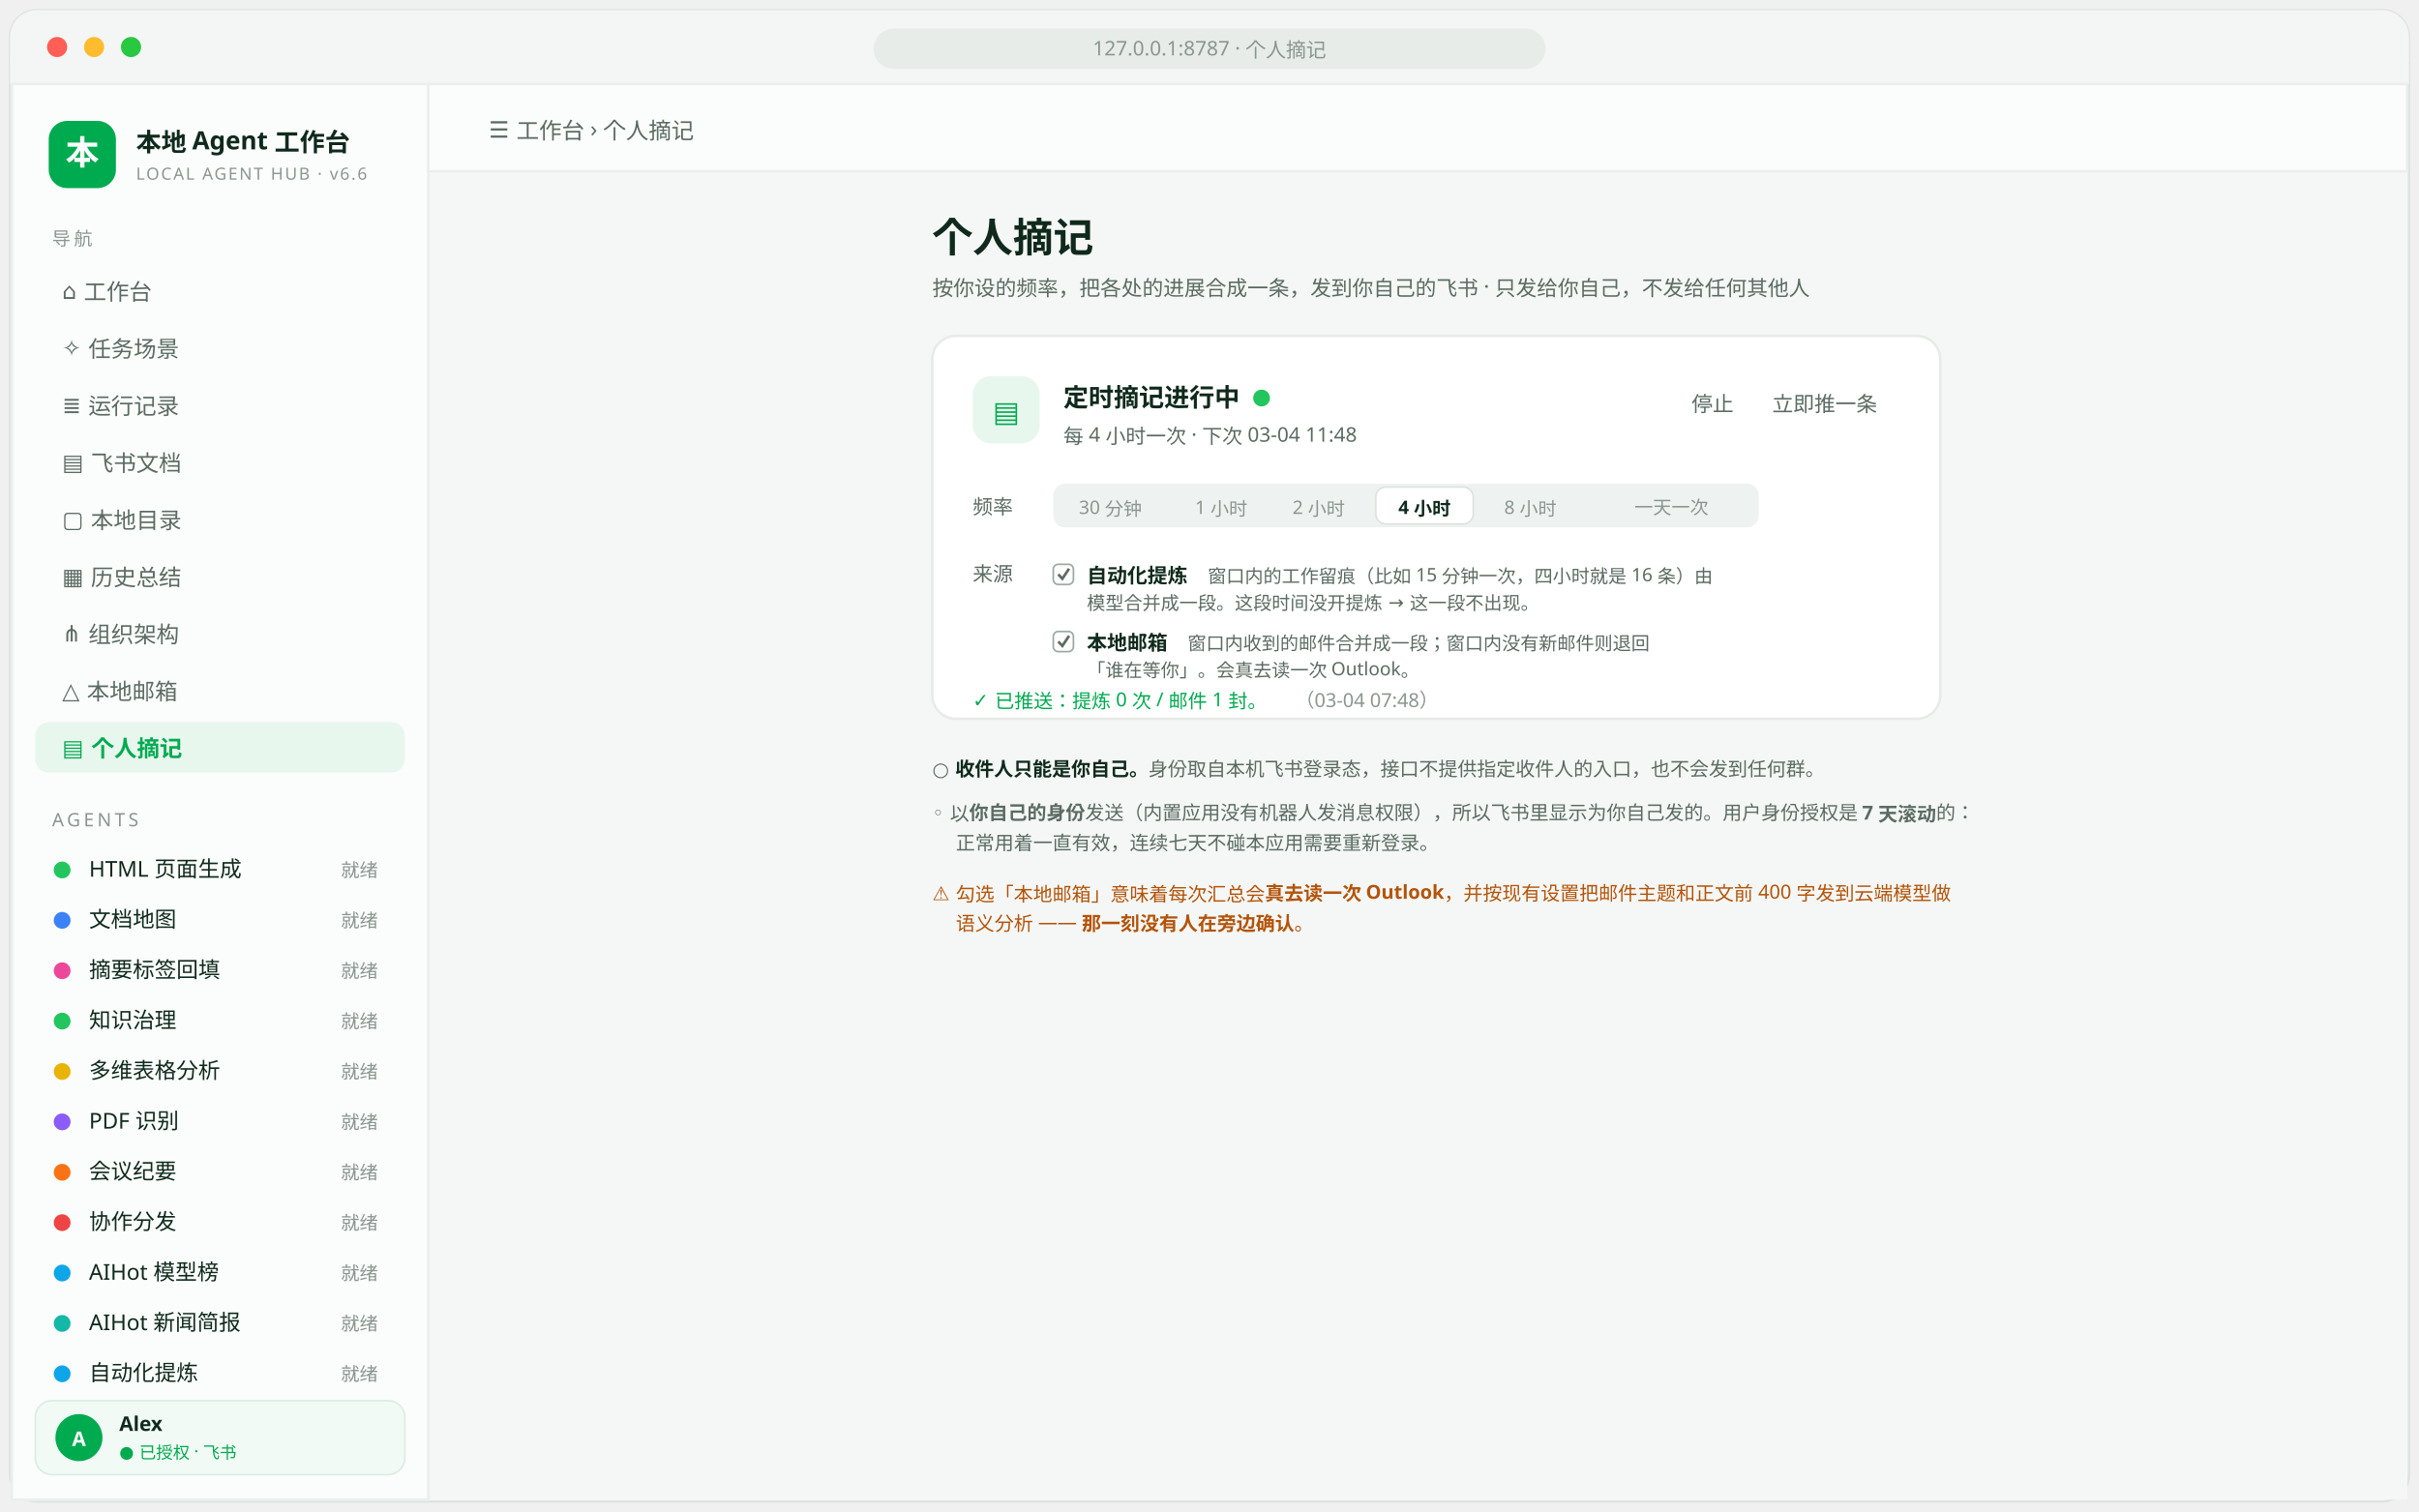
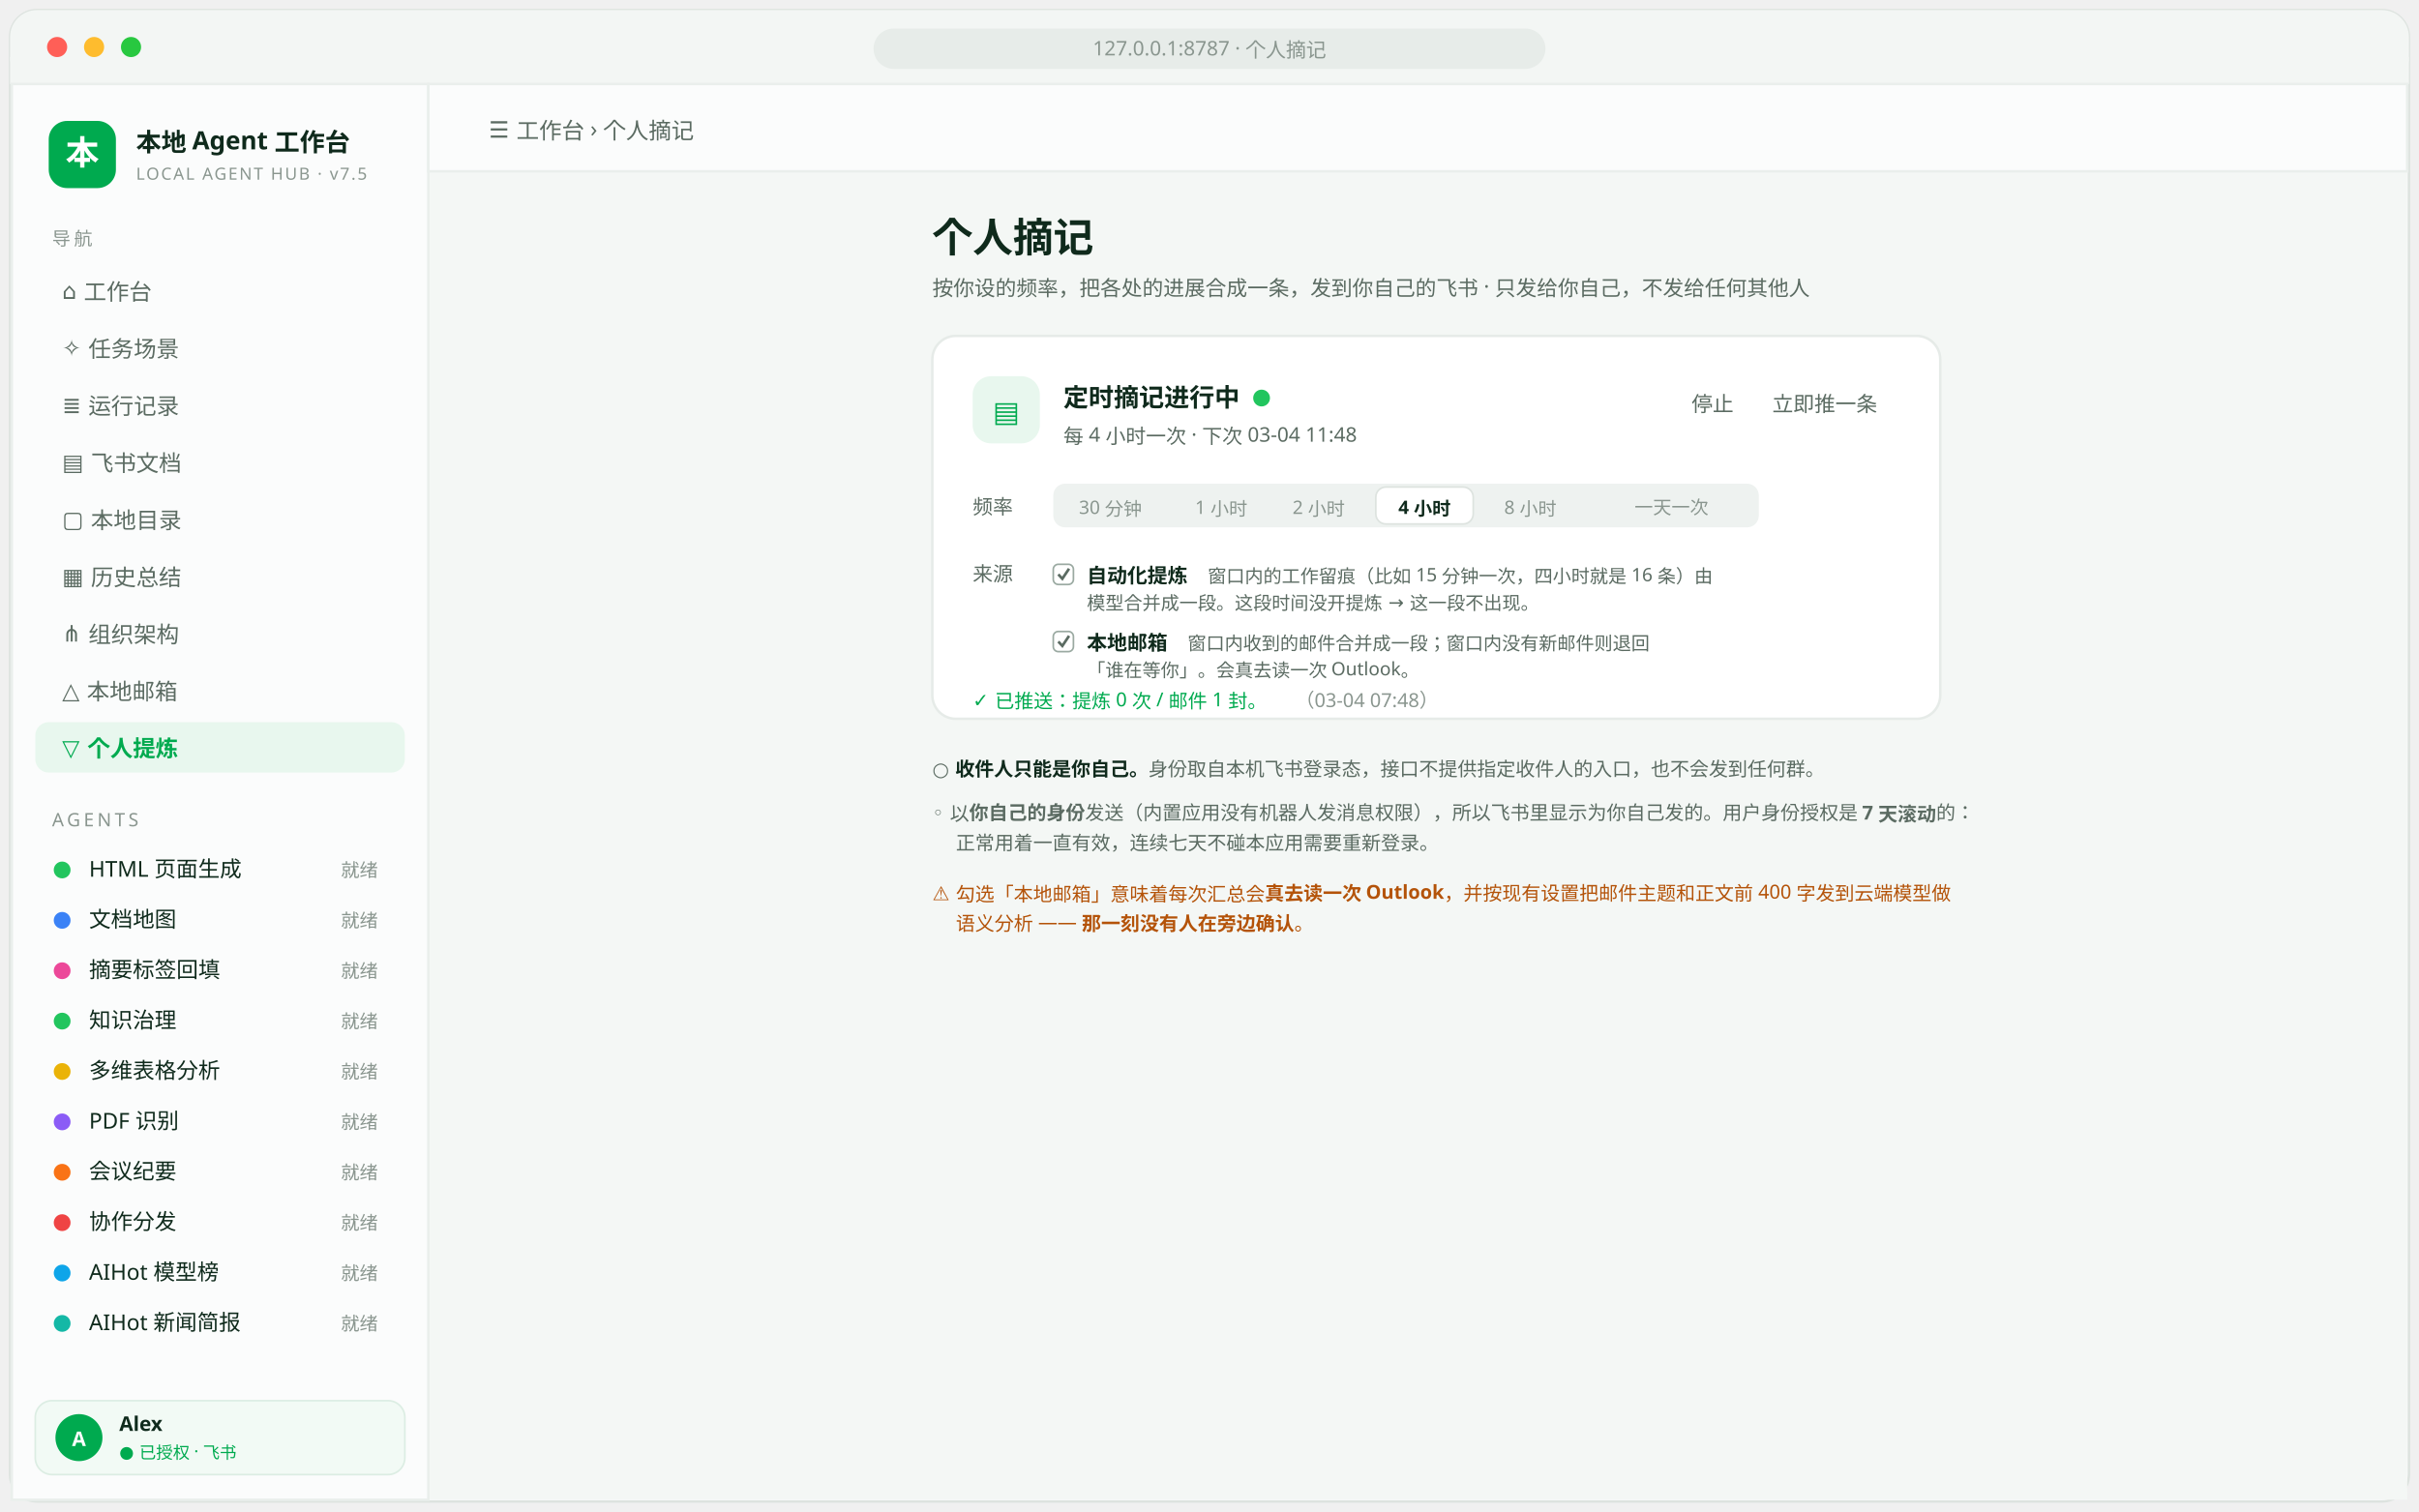
<svg xmlns="http://www.w3.org/2000/svg" viewBox="0 0 1440 900" role="img" aria-label="个人摘记 (示例数据)">
  <defs>
    <style>
      .t{font-family:"Segoe UI","PingFang SC","Microsoft YaHei",sans-serif}
      .mut{fill:#8A968F} .dk{fill:#0F2A1C} .sub{fill:#5B6B62} .grn{fill:#00AA4F}
      .card{fill:#fff;stroke:#E6EBE8;stroke-width:1.5}
    </style>
  </defs>
  <rect x="6" y="6" width="1428" height="888" rx="16" fill="#fff" stroke="#DDE3DF" stroke-width="1.5" />
  <rect x="6" y="6" width="1428" height="44" rx="16" fill="#F3F6F4" />
  <rect x="6" y="34" width="1428" height="16" fill="#F3F6F4" />
  <g>
    <circle cx="34" cy="28" r="6" fill="#FF5F57" />
    <circle cx="56" cy="28" r="6" fill="#FEBC2E" />
    <circle cx="78" cy="28" r="6" fill="#28C840" />
  </g>
  <rect x="520" y="17" width="400" height="24" rx="12" fill="#E7ECE9" />
  <text class="t mut" x="720" y="33" font-size="12" text-anchor="middle">127.0.0.1:8787 · 个人摘记</text>
  <rect x="7" y="50" width="1426" height="843" fill="#F4F7F5" />
  <g transform="translate(7,50)">
    <rect width="248" height="843" fill="#FBFCFC" stroke="#EAEFEC" stroke-width="1.5" />
    <rect x="22" y="22" width="40" height="40" rx="11" class="grn" />
    <text class="t" x="42" y="48" font-size="20" font-weight="800" fill="#fff" text-anchor="middle">本</text>
    <text class="t dk" x="74" y="40" font-size="15" font-weight="800">本地 Agent 工作台</text>
-     <text class="t mut" x="74" y="57" font-size="10" letter-spacing="1">LOCAL AGENT HUB · v6.6</text>
+     <text class="t mut" x="74" y="57" font-size="10" letter-spacing="1">LOCAL AGENT HUB · v7.5</text>
    <text class="t mut" x="24" y="96" font-size="11" letter-spacing="2">导航</text>
    <rect x="14" y="380" width="220" height="30" rx="8" fill="#E8F7EE" />
    <g class="t sub" font-size="13.5">
      <text x="30" y="128">⌂  工作台</text>
      <text x="30" y="162">✧  任务场景</text>
      <text x="30" y="196">≣  运行记录</text>
      <text x="30" y="230">▤  飞书文档</text>
      <text x="30" y="264">▢  本地目录</text>
      <text x="30" y="298">▦  历史总结</text>
      <text x="30" y="332">⋔  组织架构</text>
      <text x="30" y="366">△  本地邮箱</text>
-       <text class="t grn" x="30" y="400" font-size="13.5" font-weight="700">▤  个人摘记</text>
+       <text class="t grn" x="30" y="400" font-size="13.5" font-weight="700">▽  个人提炼</text>
    </g>
    <text class="t mut" x="24" y="442" font-size="11" letter-spacing="2">AGENTS</text>
    <g class="t" font-size="13">
      <g>
        <circle cx="30" cy="468" r="5" fill="#22C55E" />
        <text class="dk" x="46" y="472">HTML 页面生成</text>
        <text class="mut" x="196" y="472" font-size="11">就绪</text>
      </g>
      <g>
        <circle cx="30" cy="498" r="5" fill="#3B82F6" />
        <text class="dk" x="46" y="502">文档地图</text>
        <text class="mut" x="196" y="502" font-size="11">就绪</text>
      </g>
      <g>
        <circle cx="30" cy="528" r="5" fill="#EC4899" />
        <text class="dk" x="46" y="532">摘要标签回填</text>
        <text class="mut" x="196" y="532" font-size="11">就绪</text>
      </g>
      <g>
        <circle cx="30" cy="558" r="5" fill="#22C55E" />
        <text class="dk" x="46" y="562">知识治理</text>
        <text class="mut" x="196" y="562" font-size="11">就绪</text>
      </g>
      <g>
        <circle cx="30" cy="588" r="5" fill="#EAB308" />
        <text class="dk" x="46" y="592">多维表格分析</text>
        <text class="mut" x="196" y="592" font-size="11">就绪</text>
      </g>
      <g>
        <circle cx="30" cy="618" r="5" fill="#8B5CF6" />
        <text class="dk" x="46" y="622">PDF 识别</text>
        <text class="mut" x="196" y="622" font-size="11">就绪</text>
      </g>
      <g>
        <circle cx="30" cy="648" r="5" fill="#F97316" />
        <text class="dk" x="46" y="652">会议纪要</text>
        <text class="mut" x="196" y="652" font-size="11">就绪</text>
      </g>
      <g>
        <circle cx="30" cy="678" r="5" fill="#EF4444" />
        <text class="dk" x="46" y="682">协作分发</text>
        <text class="mut" x="196" y="682" font-size="11">就绪</text>
      </g>
      <g>
        <circle cx="30" cy="708" r="5" fill="#0EA5E9" />
        <text class="dk" x="46" y="712">AIHot 模型榜</text>
        <text class="mut" x="196" y="712" font-size="11">就绪</text>
      </g>
      <g>
        <circle cx="30" cy="738" r="5" fill="#14B8A6" />
        <text class="dk" x="46" y="742">AIHot 新闻简报</text>
        <text class="mut" x="196" y="742" font-size="11">就绪</text>
-       </g>
-       <g>
-         <circle cx="30" cy="768" r="5" fill="#0EA5E9" />
-         <text class="dk" x="46" y="772">自动化提炼</text>
-         <text class="mut" x="196" y="772" font-size="11">就绪</text>
      </g>
    </g>
    <rect x="14" y="784" width="220" height="44" rx="10" fill="#F2FAF5" stroke="#DCEDE3" />
    <circle cx="40" cy="806" r="14" class="grn" />
    <text class="t" x="40" y="811" font-size="12" font-weight="800" fill="#fff" text-anchor="middle">A</text>
    <text class="t dk" x="64" y="802" font-size="12" font-weight="700">Alex</text>
    <text class="t grn" x="64" y="818" font-size="10">● 已授权 · 飞书</text>
  </g>
  <g transform="translate(255,50)">
    <rect width="1178" height="52" fill="#FBFCFC" stroke="#EAEFEC" stroke-width="1.5" />
    <text class="t sub" x="36" y="32" font-size="13.5">☰   工作台  ›  个人摘记</text>
    <text class="t dk" x="300" y="100" font-size="24" font-weight="800">个人摘记</text>
    <text class="t sub" x="300" y="126" font-size="12.5">按你设的频率，把各处的进展合成一条，发到你自己的飞书  ·  只发给你自己，不发给任何其他人</text>
    <g transform="translate(300,150)">
      <rect class="card" width="600" height="228" rx="14" />
      <rect x="24" y="24" width="40" height="40" rx="11" fill="#E8F7EE" />
      <text class="t grn" x="44" y="51" font-size="17" text-anchor="middle">▤</text>
      <text class="t dk" x="78" y="42" font-size="15" font-weight="800">定时摘记进行中</text>
      <circle cx="196" cy="37" r="5" fill="#22C55E" />
      <text class="t sub" x="78" y="64" font-size="12">每 4 小时一次 · 下次 03-04 11:48</text>
      <text class="t sub" x="452" y="45" font-size="12.5">停止</text>
      <text class="t sub" x="500" y="45" font-size="12.5">立即推一条</text>
      <text class="t sub" x="24" y="106" font-size="12">频率</text>
      <rect x="72" y="88" width="420" height="26" rx="7" fill="#EEF2F0" />
      <text class="t mut" x="106" y="106" font-size="11" text-anchor="middle">30 分钟</text>
      <text class="t mut" x="172" y="106" font-size="11" text-anchor="middle">1 小时</text>
      <text class="t mut" x="230" y="106" font-size="11" text-anchor="middle">2 小时</text>
      <rect x="264" y="90" width="58" height="22" rx="6" fill="#fff" stroke="#DDE3DF" />
      <text class="t dk" x="293" y="106" font-size="11" font-weight="700" text-anchor="middle">4 小时</text>
      <text class="t mut" x="356" y="106" font-size="11" text-anchor="middle">8 小时</text>
      <text class="t mut" x="440" y="106" font-size="11" text-anchor="middle">一天一次</text>
      <text class="t sub" x="24" y="146" font-size="12">来源</text>
      <rect x="72" y="136" width="12" height="12" rx="3" fill="#fff" stroke="#9BAAA2" />
      <path d="M75 142 l2.4 2.6 L81.4 138.6" stroke="#5B6B62" stroke-width="1.6" fill="none" />
      <text class="t dk" x="92" y="147" font-size="12" font-weight="700">自动化提炼</text>
      <text class="t sub" x="164" y="147" font-size="11">窗口内的工作留痕（比如 15 分钟一次，四小时就是 16 条）由</text>
      <text class="t sub" x="92" y="163" font-size="11">模型合并成一段。这段时间没开提炼 → 这一段不出现。</text>
      <rect x="72" y="176" width="12" height="12" rx="3" fill="#fff" stroke="#9BAAA2" />
      <path d="M75 182 l2.4 2.6 L81.4 178.6" stroke="#5B6B62" stroke-width="1.6" fill="none" />
      <text class="t dk" x="92" y="187" font-size="12" font-weight="700">本地邮箱</text>
      <text class="t sub" x="152" y="187" font-size="11">窗口内收到的邮件合并成一段；窗口内没有新邮件则退回</text>
      <text class="t sub" x="92" y="203" font-size="11">「谁在等你」。会真去读一次 Outlook。</text>
      <text class="t grn" x="24" y="221" font-size="11.5">✓ 已推送：提炼 0 次 / 邮件 1 封。</text>
      <text class="t mut" x="216" y="221" font-size="11.5">（03-04 07:48）</text>
    </g>
    <g transform="translate(300,398)">
      <text class="t sub" x="0" y="14" font-size="11.5">○ <tspan font-weight="700" class="dk">收件人只能是你自己。</tspan>身份取自本机飞书登录态，接口不提供指定收件人的入口，也不会发到任何群。</text>
      <text class="t sub" x="0" y="40" font-size="11.5">◦ 以<tspan font-weight="700">你自己的身份</tspan>发送（内置应用没有机器人发消息权限），所以飞书里显示为你自己发的。用户身份授权是 <tspan font-weight="700">7 天滚动</tspan>的：</text>
      <text class="t sub" x="14" y="58" font-size="11.5">正常用着一直有效，连续七天不碰本应用需要重新登录。</text>
      <text class="t" x="0" y="88" font-size="11.5" fill="#B45309">⚠ 勾选「本地邮箱」意味着每次汇总会<tspan font-weight="700">真去读一次 Outlook</tspan>，并按现有设置把邮件主题和正文前 400 字发到云端模型做</text>
      <text class="t" x="14" y="106" font-size="11.5" fill="#B45309">语义分析 —— <tspan font-weight="700">那一刻没有人在旁边确认</tspan>。</text>
    </g>
  </g>
</svg>
